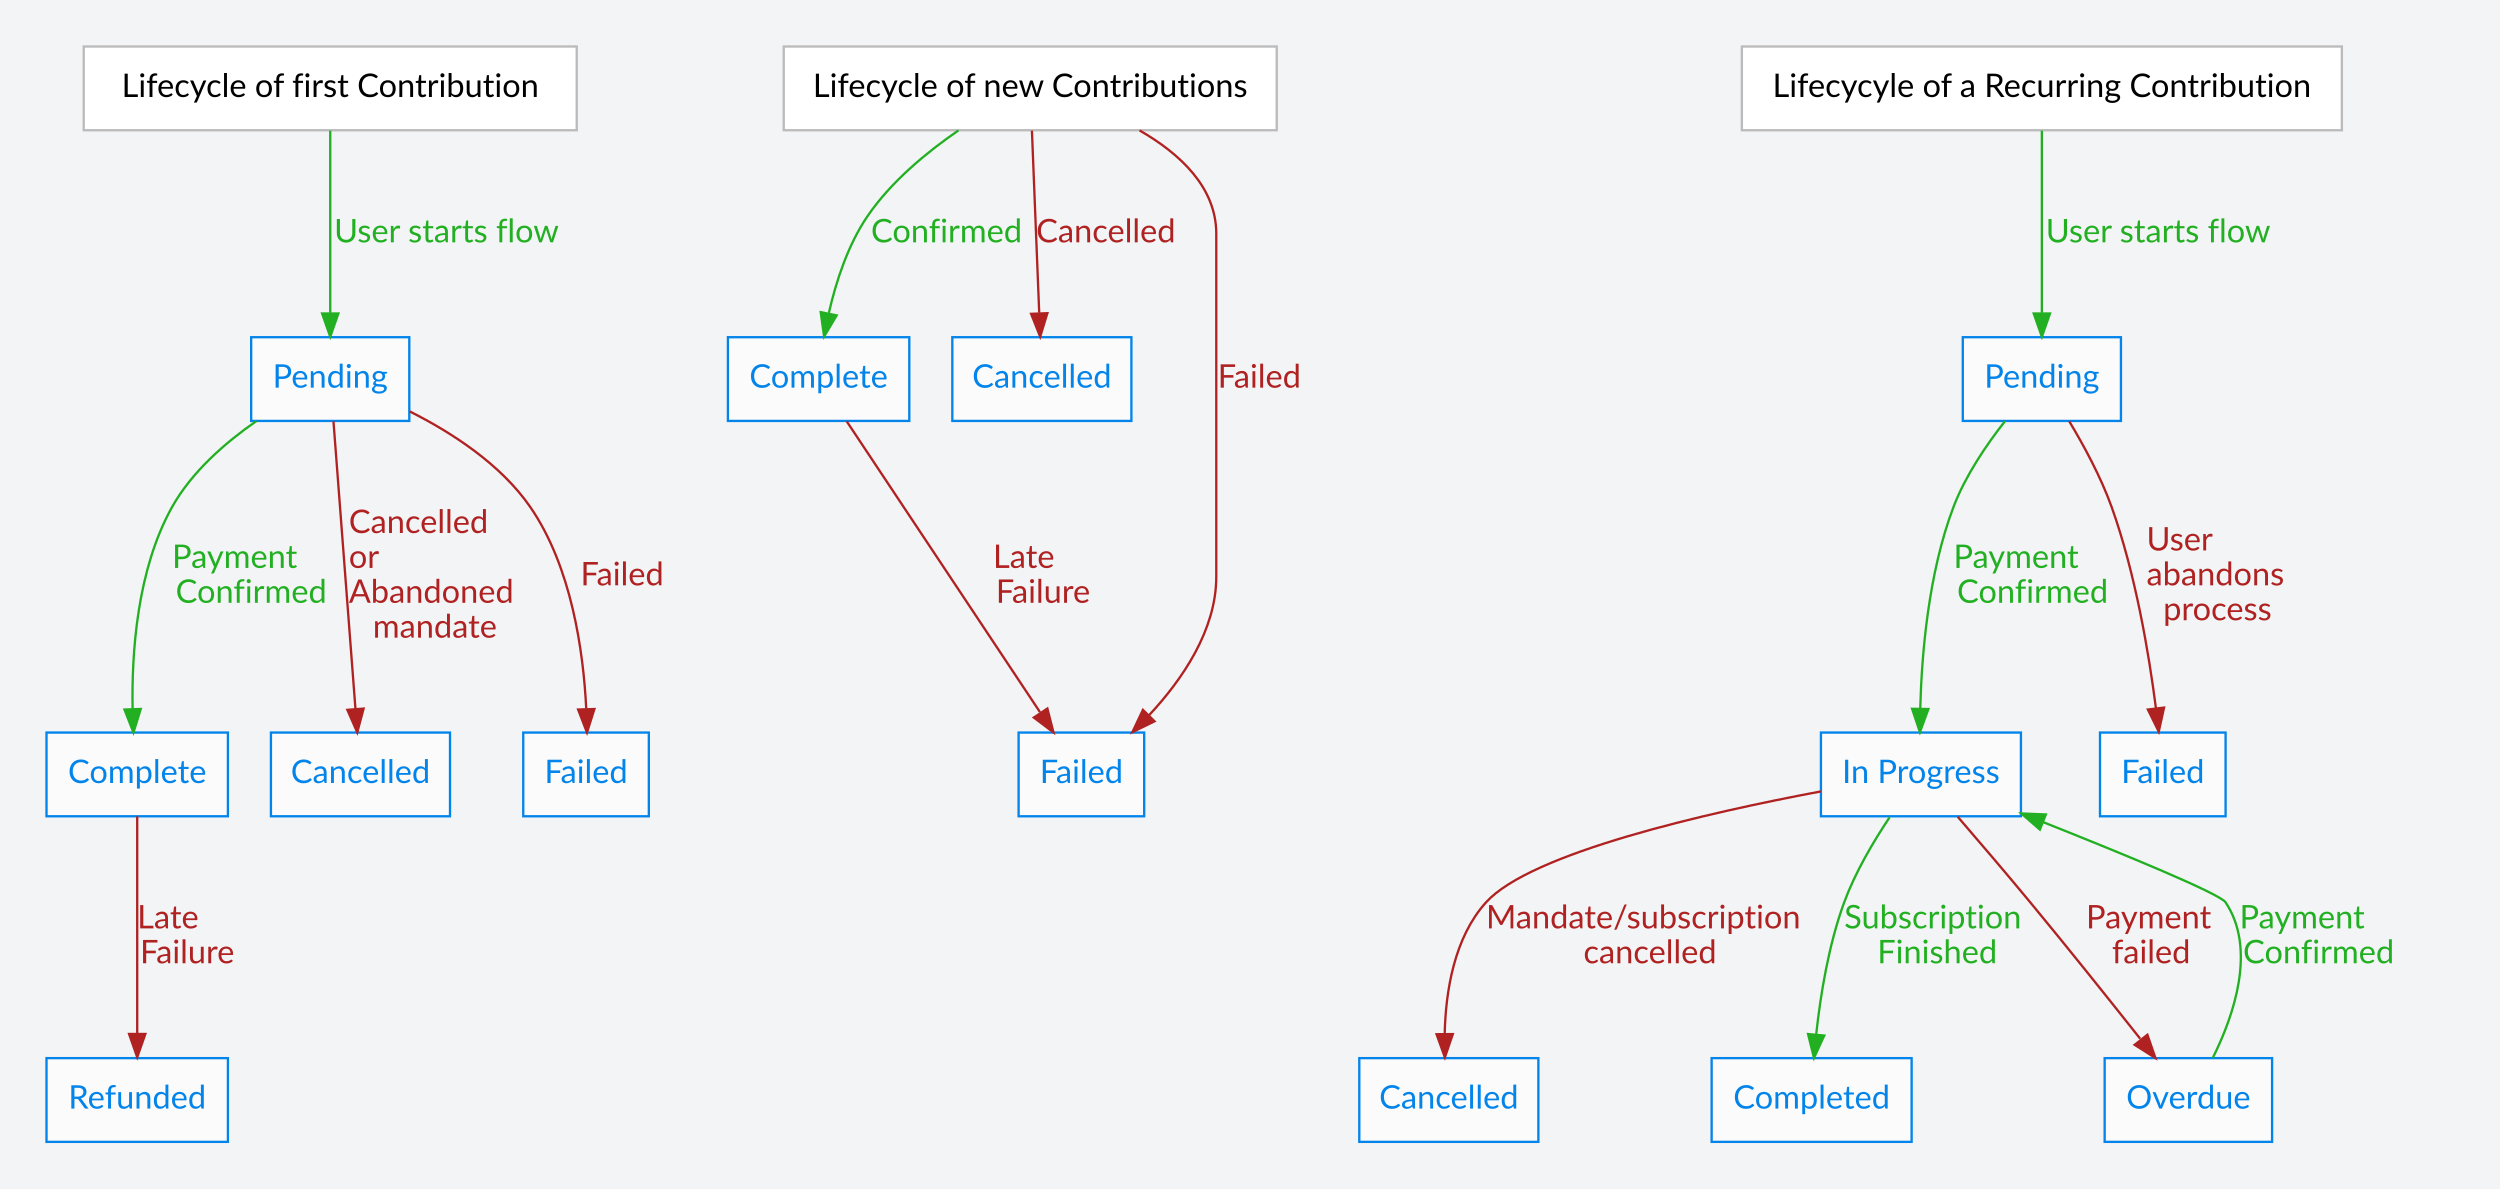
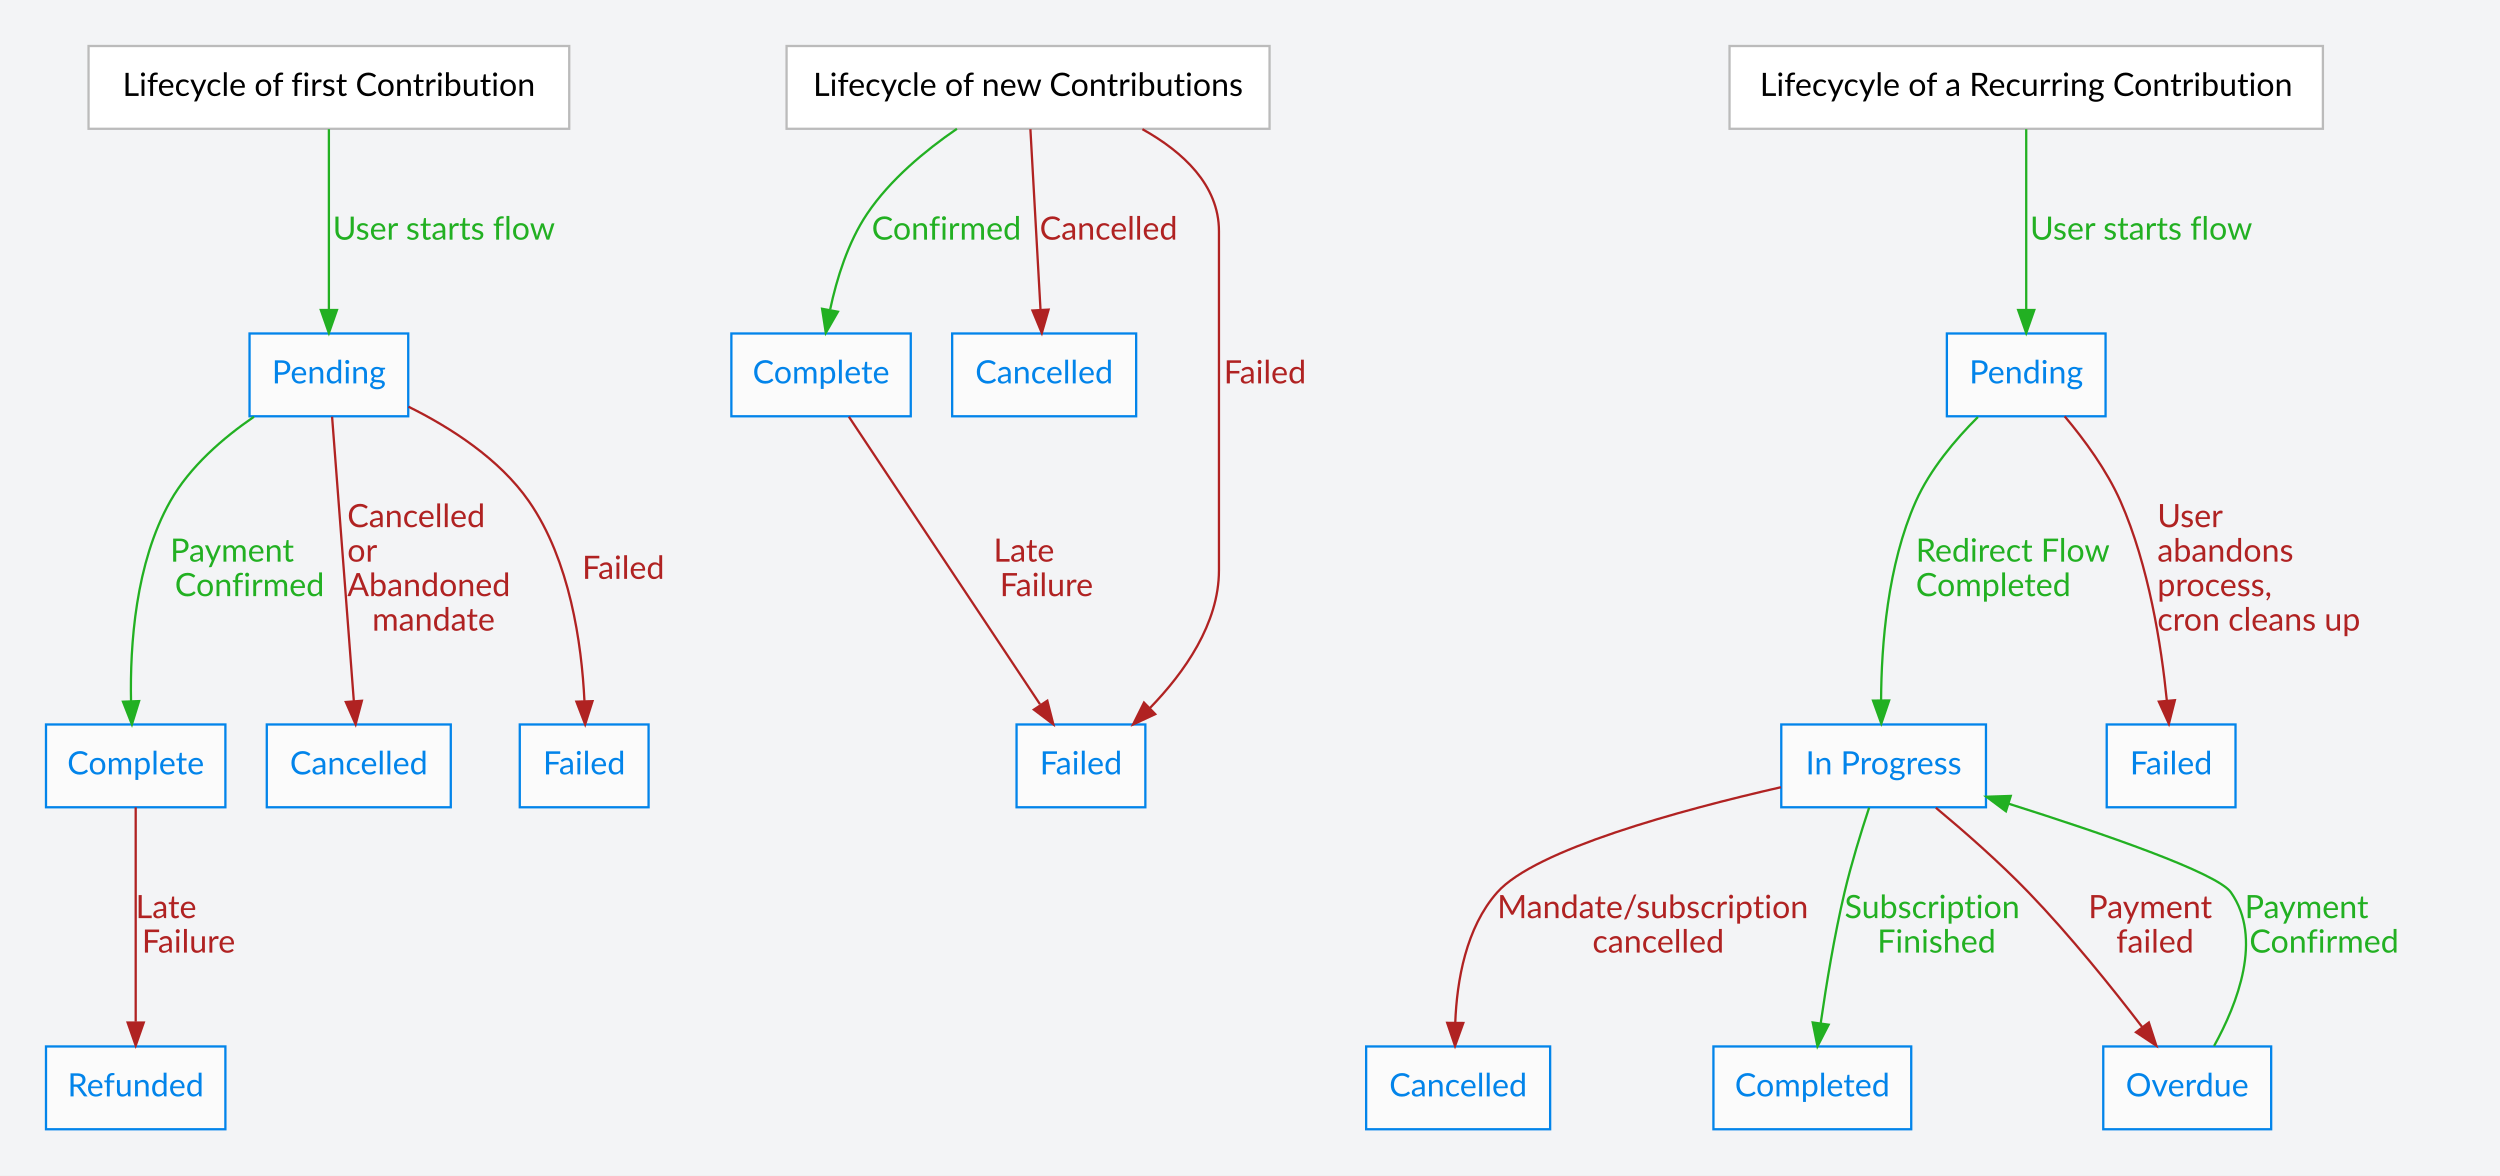
- <svg xmlns="http://www.w3.org/2000/svg" width="1075pt" height="511pt" viewBox="0.00 0.00 1075.00 511.00">
+ <svg xmlns="http://www.w3.org/2000/svg" width="1087pt" height="511pt" viewBox="0.00 0.00 1087.00 511.00">
  <g id="graph0" class="graph" transform="scale(1 1) rotate(0) translate(4 507)">
-     <polygon fill="#f3f4f6" stroke="transparent" points="-4,4 -4,-507 1071,-507 1071,4 -4,4" />
+     <polygon fill="#f3f4f6" stroke="transparent" points="-4,4 -4,-507 1083,-507 1083,4 -4,4" />
    <g id="clust1" class="cluster">
-       <polygon fill="#f3f4f6" stroke="#f3f4f6" points="8,-8 8,-495 293,-495 293,-8 8,-8" />
+       <polygon fill="#f3f4f6" stroke="#f3f4f6" points="8,-8 8,-495 298,-495 298,-8 8,-8" />
    </g>
    <g id="clust2" class="cluster">
-       <polygon fill="#f3f4f6" stroke="#f3f4f6" points="301,-148 301,-495 564,-495 564,-148 301,-148" />
+       <polygon fill="#f3f4f6" stroke="#f3f4f6" points="306,-148 306,-495 574,-495 574,-148 306,-148" />
    </g>
    <g id="clust3" class="cluster">
-       <polygon fill="#f3f4f6" stroke="#f3f4f6" points="572,-8 572,-495 1059,-495 1059,-8 572,-8" />
+       <polygon fill="#f3f4f6" stroke="#f3f4f6" points="582,-8 582,-495 1071,-495 1071,-8 582,-8" />
    </g>
    <g id="node1" class="node">
-       <polygon fill="#ffffff" stroke="#bbbbbb" points="244,-487 32,-487 32,-451 244,-451 244,-487" />
-       <text text-anchor="middle" x="138" y="-465.3" font-family="Lato" font-size="14.00" fill="#000000"> Lifecycle of first Contribution </text>
+       <polygon fill="#ffffff" stroke="#bbbbbb" points="243.5,-487 34.5,-487 34.5,-451 243.5,-451 243.5,-487" />
+       <text text-anchor="middle" x="139" y="-465.3" font-family="Lato" font-size="14.00" fill="#000000"> Lifecycle of first Contribution </text>
    </g>
    <g id="node2" class="node">
-       <polygon fill="#fbfbfb" stroke="#0284ea" points="172,-362 104,-362 104,-326 172,-326 172,-362" />
-       <text text-anchor="middle" x="138" y="-340.3" font-family="Lato" font-size="14.00" fill="#0284ea">Pending</text>
+       <polygon fill="#fbfbfb" stroke="#0284ea" points="173.5,-362 104.5,-362 104.5,-326 173.5,-326 173.5,-362" />
+       <text text-anchor="middle" x="139" y="-340.3" font-family="Lato" font-size="14.00" fill="#0284ea">Pending</text>
    </g>
    <g id="edge1" class="edge">
-       <path fill="none" stroke="#22b022" d="M138,-450.824C138,-430.272 138,-396.547 138,-372.489" />
-       <polygon fill="#22b022" stroke="#22b022" points="141.5,-372.198 138,-362.198 134.5,-372.198 141.5,-372.198" />
-       <text text-anchor="middle" x="188" y="-402.8" font-family="Lato" font-size="14.00" fill="#22b022">User starts flow</text>
+       <path fill="none" stroke="#22b022" d="M139,-450.824C139,-430.272 139,-396.547 139,-372.489" />
+       <polygon fill="#22b022" stroke="#22b022" points="142.5,-372.198 139,-362.198 135.5,-372.198 142.5,-372.198" />
+       <text text-anchor="middle" x="189" y="-402.8" font-family="Lato" font-size="14.00" fill="#22b022">User starts flow</text>
    </g>
    <g id="node3" class="node">
      <polygon fill="#fbfbfb" stroke="#0284ea" points="94,-192 16,-192 16,-156 94,-156 94,-192" />
      <text text-anchor="middle" x="55" y="-170.3" font-family="Lato" font-size="14.00" fill="#0284ea">Complete</text>
    </g>
    <g id="edge2" class="edge">
-       <path fill="none" stroke="#22b022" d="M106.247,-325.949C92.862,-316.664 78.453,-304.105 70,-289 55.011,-262.216 52.554,-226.552 53.02,-202.082" />
-       <polygon fill="#22b022" stroke="#22b022" points="56.52,-202.14 53.387,-192.019 49.524,-201.884 56.52,-202.14" />
+       <path fill="none" stroke="#22b022" d="M106.427,-325.8C92.948,-316.559 78.507,-304.076 70,-289 54.916,-262.269 52.477,-226.596 52.973,-202.108" />
+       <polygon fill="#22b022" stroke="#22b022" points="56.473,-202.162 53.354,-192.037 49.478,-201.898 56.473,-202.162" />
      <text text-anchor="start" x="70" y="-262.8" font-family="Lato" font-size="14.00" fill="#22b022">Payment</text>
-       <text text-anchor="middle" x="104" y="-247.8" font-family="Lato" font-size="14.00" fill="#22b022">Confirmed</text>
+       <text text-anchor="middle" x="104.5" y="-247.8" font-family="Lato" font-size="14.00" fill="#22b022">Confirmed</text>
    </g>
    <g id="node4" class="node">
-       <polygon fill="#fbfbfb" stroke="#0284ea" points="189.5,-192 112.5,-192 112.5,-156 189.5,-156 189.5,-192" />
-       <text text-anchor="middle" x="151" y="-170.3" font-family="Lato" font-size="14.00" fill="#0284ea">Cancelled</text>
+       <polygon fill="#fbfbfb" stroke="#0284ea" points="192,-192 112,-192 112,-156 192,-156 192,-192" />
+       <text text-anchor="middle" x="152" y="-170.3" font-family="Lato" font-size="14.00" fill="#0284ea">Cancelled</text>
    </g>
    <g id="edge4" class="edge">
-       <path fill="none" stroke="#b02222" d="M139.391,-325.807C141.659,-296.154 146.167,-237.198 148.85,-202.122" />
-       <polygon fill="#b02222" stroke="#b02222" points="152.346,-202.3 149.619,-192.062 145.366,-201.766 152.346,-202.3" />
-       <text text-anchor="start" x="146" y="-277.8" font-family="Lato" font-size="14.00" fill="#b02222">Cancelled</text>
-       <text text-anchor="start" x="146" y="-262.8" font-family="Lato" font-size="14.00" fill="#b02222">or</text>
-       <text text-anchor="start" x="146" y="-247.8" font-family="Lato" font-size="14.00" fill="#b02222">Abandoned</text>
-       <text text-anchor="middle" x="183" y="-232.8" font-family="Lato" font-size="14.00" fill="#b02222">mandate</text>
+       <path fill="none" stroke="#b02222" d="M140.391,-325.807C142.659,-296.154 147.167,-237.198 149.85,-202.122" />
+       <polygon fill="#b02222" stroke="#b02222" points="153.346,-202.3 150.619,-192.062 146.366,-201.766 153.346,-202.3" />
+       <text text-anchor="start" x="147" y="-277.8" font-family="Lato" font-size="14.00" fill="#b02222">Cancelled</text>
+       <text text-anchor="start" x="147" y="-262.8" font-family="Lato" font-size="14.00" fill="#b02222">or</text>
+       <text text-anchor="start" x="147" y="-247.8" font-family="Lato" font-size="14.00" fill="#b02222">Abandoned</text>
+       <text text-anchor="middle" x="184.5" y="-232.8" font-family="Lato" font-size="14.00" fill="#b02222">mandate</text>
    </g>
    <g id="node5" class="node">
-       <polygon fill="#fbfbfb" stroke="#0284ea" points="275,-192 221,-192 221,-156 275,-156 275,-192" />
-       <text text-anchor="middle" x="248" y="-170.3" font-family="Lato" font-size="14.00" fill="#0284ea">Failed</text>
+       <polygon fill="#fbfbfb" stroke="#0284ea" points="278,-192 222,-192 222,-156 278,-156 278,-192" />
+       <text text-anchor="middle" x="250" y="-170.3" font-family="Lato" font-size="14.00" fill="#0284ea">Failed</text>
    </g>
    <g id="edge5" class="edge">
-       <path fill="none" stroke="#b02222" d="M172.2,-330.077C190.29,-320.993 211.322,-307.383 224,-289 241.753,-263.26 246.85,-227.105 248.083,-202.241" />
-       <polygon fill="#b02222" stroke="#b02222" points="251.588,-202.12 248.404,-192.015 244.591,-201.9 251.588,-202.12" />
-       <text text-anchor="middle" x="263.5" y="-255.3" font-family="Lato" font-size="14.00" fill="#b02222">Failed</text>
+       <path fill="none" stroke="#b02222" d="M173.593,-330.168C191.892,-321.114 213.168,-307.501 226,-289 243.82,-263.306 248.904,-227.142 250.115,-202.264" />
+       <polygon fill="#b02222" stroke="#b02222" points="253.62,-202.133 250.427,-192.031 246.624,-201.92 253.62,-202.133" />
+       <text text-anchor="middle" x="267" y="-255.3" font-family="Lato" font-size="14.00" fill="#b02222">Failed</text>
    </g>
    <g id="node6" class="node">
      <polygon fill="#fbfbfb" stroke="#0284ea" points="94,-52 16,-52 16,-16 94,-16 94,-52" />
      <text text-anchor="middle" x="55" y="-30.3" font-family="Lato" font-size="14.00" fill="#0284ea">Refunded</text>
    </g>
    <g id="edge3" class="edge">
      <path fill="none" stroke="#b02222" d="M55,-155.984C55,-132.383 55,-90.72 55,-62.737" />
      <polygon fill="#b02222" stroke="#b02222" points="58.5,-62.391 55,-52.391 51.5,-62.391 58.5,-62.391" />
      <text text-anchor="start" x="55" y="-107.8" font-family="Lato" font-size="14.00" fill="#b02222">Late</text>
-       <text text-anchor="middle" x="76.5" y="-92.8" font-family="Lato" font-size="14.00" fill="#b02222">Failure</text>
+       <text text-anchor="middle" x="78" y="-92.8" font-family="Lato" font-size="14.00" fill="#b02222">Failure</text>
    </g>
    <g id="node7" class="node">
-       <polygon fill="#ffffff" stroke="#bbbbbb" points="545,-487 333,-487 333,-451 545,-451 545,-487" />
-       <text text-anchor="middle" x="439" y="-465.3" font-family="Lato" font-size="14.00" fill="#000000">Lifecycle of new Contributions</text>
+       <polygon fill="#ffffff" stroke="#bbbbbb" points="548,-487 338,-487 338,-451 548,-451 548,-487" />
+       <text text-anchor="middle" x="443" y="-465.3" font-family="Lato" font-size="14.00" fill="#000000">Lifecycle of new Contributions</text>
    </g>
    <g id="node8" class="node">
-       <polygon fill="#fbfbfb" stroke="#0284ea" points="387,-362 309,-362 309,-326 387,-326 387,-362" />
-       <text text-anchor="middle" x="348" y="-340.3" font-family="Lato" font-size="14.00" fill="#0284ea">Complete</text>
+       <polygon fill="#fbfbfb" stroke="#0284ea" points="392,-362 314,-362 314,-326 392,-326 392,-362" />
+       <text text-anchor="middle" x="353" y="-340.3" font-family="Lato" font-size="14.00" fill="#0284ea">Complete</text>
    </g>
    <g id="edge6" class="edge">
-       <path fill="none" stroke="#22b022" d="M408.15,-450.937C394.414,-441.497 379.096,-428.815 369,-414 360.6,-401.673 355.486,-385.904 352.412,-372.455" />
-       <polygon fill="#22b022" stroke="#22b022" points="355.767,-371.387 350.36,-362.276 348.905,-372.771 355.767,-371.387" />
-       <text text-anchor="middle" x="403" y="-402.8" font-family="Lato" font-size="14.00" fill="#22b022">Confirmed</text>
+       <path fill="none" stroke="#22b022" d="M412.063,-450.996C398.308,-441.57 382.998,-428.882 373,-414 364.713,-401.665 359.82,-385.896 356.95,-372.448" />
+       <polygon fill="#22b022" stroke="#22b022" points="360.327,-371.462 355.057,-362.271 353.445,-372.743 360.327,-371.462" />
+       <text text-anchor="middle" x="407.5" y="-402.8" font-family="Lato" font-size="14.00" fill="#22b022">Confirmed</text>
    </g>
    <g id="node9" class="node">
-       <polygon fill="#fbfbfb" stroke="#0284ea" points="482.5,-362 405.5,-362 405.5,-326 482.5,-326 482.5,-362" />
-       <text text-anchor="middle" x="444" y="-340.3" font-family="Lato" font-size="14.00" fill="#0284ea">Cancelled</text>
+       <polygon fill="#fbfbfb" stroke="#0284ea" points="490,-362 410,-362 410,-326 490,-326 490,-362" />
+       <text text-anchor="middle" x="450" y="-340.3" font-family="Lato" font-size="14.00" fill="#0284ea">Cancelled</text>
    </g>
    <g id="edge8" class="edge">
-       <path fill="none" stroke="#b02222" d="M439.727,-450.824C440.549,-430.272 441.898,-396.547 442.86,-372.489" />
-       <polygon fill="#b02222" stroke="#b02222" points="446.37,-372.33 443.272,-362.198 439.375,-372.05 446.37,-372.33" />
-       <text text-anchor="middle" x="471.5" y="-402.8" font-family="Lato" font-size="14.00" fill="#b02222">Cancelled</text>
+       <path fill="none" stroke="#b02222" d="M444.018,-450.824C445.169,-430.272 447.057,-396.547 448.405,-372.489" />
+       <polygon fill="#b02222" stroke="#b02222" points="451.916,-372.378 448.981,-362.198 444.927,-371.987 451.916,-372.378" />
+       <text text-anchor="middle" x="478" y="-402.8" font-family="Lato" font-size="14.00" fill="#b02222">Cancelled</text>
    </g>
    <g id="node10" class="node">
-       <polygon fill="#fbfbfb" stroke="#0284ea" points="488,-192 434,-192 434,-156 488,-156 488,-192" />
-       <text text-anchor="middle" x="461" y="-170.3" font-family="Lato" font-size="14.00" fill="#0284ea">Failed</text>
+       <polygon fill="#fbfbfb" stroke="#0284ea" points="494,-192 438,-192 438,-156 494,-156 494,-192" />
+       <text text-anchor="middle" x="466" y="-170.3" font-family="Lato" font-size="14.00" fill="#0284ea">Failed</text>
    </g>
    <g id="edge7" class="edge">
-       <path fill="none" stroke="#b02222" d="M485.999,-450.925C503.413,-440.928 519,-426.416 519,-406.5 519,-406.5 519,-406.5 519,-259 519,-236.124 504.489,-214.867 489.984,-199.333" />
-       <polygon fill="#b02222" stroke="#b02222" points="492.443,-196.842 482.927,-192.184 487.462,-201.76 492.443,-196.842" />
-       <text text-anchor="middle" x="537.5" y="-340.3" font-family="Lato" font-size="14.00" fill="#b02222">Failed</text>
+       <path fill="none" stroke="#b02222" d="M492.719,-450.832C510.396,-440.932 526,-426.522 526,-406.5 526,-406.5 526,-406.5 526,-259 526,-235.871 510.989,-214.614 495.983,-199.143" />
+       <polygon fill="#b02222" stroke="#b02222" points="498.288,-196.501 488.683,-192.029 493.403,-201.515 498.288,-196.501" />
+       <text text-anchor="middle" x="546" y="-340.3" font-family="Lato" font-size="14.00" fill="#b02222">Failed</text>
    </g>
    <g id="edge9" class="edge">
-       <path fill="none" stroke="#b02222" d="M360.093,-325.807C380.058,-295.771 420.008,-235.669 443.203,-200.774" />
-       <polygon fill="#b02222" stroke="#b02222" points="446.373,-202.328 448.994,-192.062 440.543,-198.453 446.373,-202.328" />
-       <text text-anchor="start" x="423" y="-262.8" font-family="Lato" font-size="14.00" fill="#b02222">Late</text>
-       <text text-anchor="middle" x="444.5" y="-247.8" font-family="Lato" font-size="14.00" fill="#b02222">Failure</text>
+       <path fill="none" stroke="#b02222" d="M365.093,-325.807C385.058,-295.771 425.008,-235.669 448.203,-200.774" />
+       <polygon fill="#b02222" stroke="#b02222" points="451.373,-202.328 453.994,-192.062 445.543,-198.453 451.373,-202.328" />
+       <text text-anchor="start" x="428" y="-262.8" font-family="Lato" font-size="14.00" fill="#b02222">Late</text>
+       <text text-anchor="middle" x="451" y="-247.8" font-family="Lato" font-size="14.00" fill="#b02222">Failure</text>
    </g>
    <g id="node11" class="node">
-       <polygon fill="#ffffff" stroke="#bbbbbb" points="1003,-487 745,-487 745,-451 1003,-451 1003,-487" />
-       <text text-anchor="middle" x="874" y="-465.3" font-family="Lato" font-size="14.00" fill="#000000">Lifecycyle of a Recurring Contribution</text>
+       <polygon fill="#ffffff" stroke="#bbbbbb" points="1006,-487 748,-487 748,-451 1006,-451 1006,-487" />
+       <text text-anchor="middle" x="877" y="-465.3" font-family="Lato" font-size="14.00" fill="#000000">Lifecycyle of a Recurring Contribution</text>
    </g>
    <g id="node12" class="node">
-       <polygon fill="#fbfbfb" stroke="#0284ea" points="908,-362 840,-362 840,-326 908,-326 908,-362" />
-       <text text-anchor="middle" x="874" y="-340.3" font-family="Lato" font-size="14.00" fill="#0284ea">Pending</text>
+       <polygon fill="#fbfbfb" stroke="#0284ea" points="911.5,-362 842.5,-362 842.5,-326 911.5,-326 911.5,-362" />
+       <text text-anchor="middle" x="877" y="-340.3" font-family="Lato" font-size="14.00" fill="#0284ea">Pending</text>
    </g>
    <g id="edge10" class="edge">
-       <path fill="none" stroke="#22b022" d="M874,-450.824C874,-430.272 874,-396.547 874,-372.489" />
-       <polygon fill="#22b022" stroke="#22b022" points="877.5,-372.198 874,-362.198 870.5,-372.198 877.5,-372.198" />
-       <text text-anchor="middle" x="924" y="-402.8" font-family="Lato" font-size="14.00" fill="#22b022">User starts flow</text>
+       <path fill="none" stroke="#22b022" d="M877,-450.824C877,-430.272 877,-396.547 877,-372.489" />
+       <polygon fill="#22b022" stroke="#22b022" points="880.5,-372.198 877,-362.198 873.5,-372.198 880.5,-372.198" />
+       <text text-anchor="middle" x="927" y="-402.8" font-family="Lato" font-size="14.00" fill="#22b022">User starts flow</text>
    </g>
    <g id="node13" class="node">
-       <polygon fill="#fbfbfb" stroke="#0284ea" points="865,-192 779,-192 779,-156 865,-156 865,-192" />
-       <text text-anchor="middle" x="822" y="-170.3" font-family="Lato" font-size="14.00" fill="#0284ea">In Progress</text>
+       <polygon fill="#fbfbfb" stroke="#0284ea" points="859.5,-192 770.5,-192 770.5,-156 859.5,-156 859.5,-192" />
+       <text text-anchor="middle" x="815" y="-170.3" font-family="Lato" font-size="14.00" fill="#0284ea">In Progress</text>
    </g>
    <g id="edge11" class="edge">
-       <path fill="none" stroke="#22b022" d="M858.184,-325.943C850.183,-315.779 841.108,-302.454 836,-289 825.289,-260.791 822.324,-226.15 821.705,-202.304" />
-       <polygon fill="#22b022" stroke="#22b022" points="825.203,-202.12 821.566,-192.169 818.203,-202.216 825.203,-202.12" />
-       <text text-anchor="start" x="836" y="-262.8" font-family="Lato" font-size="14.00" fill="#22b022">Payment</text>
-       <text text-anchor="middle" x="870" y="-247.8" font-family="Lato" font-size="14.00" fill="#22b022">Confirmed</text>
+       <path fill="none" stroke="#22b022" d="M855.996,-325.686C846.126,-315.844 835.192,-302.891 829,-289 816.715,-261.441 814.02,-226.688 813.895,-202.638" />
+       <polygon fill="#22b022" stroke="#22b022" points="817.397,-202.438 813.993,-192.405 810.397,-202.371 817.397,-202.438" />
+       <text text-anchor="start" x="829" y="-262.8" font-family="Lato" font-size="14.00" fill="#22b022">Redirect Flow</text>
+       <text text-anchor="start" x="829" y="-247.8" font-family="Lato" font-size="14.00" fill="#22b022">Completed</text>
    </g>
    <g id="node15" class="node">
-       <polygon fill="#fbfbfb" stroke="#0284ea" points="953,-192 899,-192 899,-156 953,-156 953,-192" />
-       <text text-anchor="middle" x="926" y="-170.3" font-family="Lato" font-size="14.00" fill="#0284ea">Failed</text>
+       <polygon fill="#fbfbfb" stroke="#0284ea" points="968,-192 912,-192 912,-156 968,-156 968,-192" />
+       <text text-anchor="middle" x="940" y="-170.3" font-family="Lato" font-size="14.00" fill="#0284ea">Failed</text>
+     </g>
+     <g id="edge12" class="edge">
+       <path fill="none" stroke="#b02222" d="M893.713,-325.992C902.243,-315.842 912.048,-302.516 918,-289 930.29,-261.09 935.731,-226.398 938.13,-202.458" />
+       <polygon fill="#b02222" stroke="#b02222" points="941.635,-202.547 939.031,-192.278 934.662,-201.93 941.635,-202.547" />
+       <text text-anchor="start" x="934" y="-277.8" font-family="Lato" font-size="14.00" fill="#b02222">User</text>
+       <text text-anchor="start" x="934" y="-262.8" font-family="Lato" font-size="14.00" fill="#b02222">abandons</text>
+       <text text-anchor="start" x="934" y="-247.8" font-family="Lato" font-size="14.00" fill="#b02222">process,</text>
+       <text text-anchor="start" x="934" y="-232.8" font-family="Lato" font-size="14.00" fill="#b02222">cron cleans up</text>
+     </g>
+     <g id="node14" class="node">
+       <polygon fill="#fbfbfb" stroke="#0284ea" points="670,-52 590,-52 590,-16 670,-16 670,-52" />
+       <text text-anchor="middle" x="630" y="-30.3" font-family="Lato" font-size="14.00" fill="#0284ea">Cancelled</text>
+     </g>
+     <g id="edge15" class="edge">
+       <path fill="none" stroke="#b02222" d="M770.356,-164.719C726.394,-154.678 663.502,-137.592 647,-119 633.388,-103.664 629.45,-80.573 628.744,-62.327" />
+       <polygon fill="#b02222" stroke="#b02222" points="632.244,-62.207 628.654,-52.239 625.244,-62.27 632.244,-62.207" />
+       <text text-anchor="start" x="647" y="-107.8" font-family="Lato" font-size="14.00" fill="#b02222">Mandate/subscription</text>
+       <text text-anchor="middle" x="717" y="-92.8" font-family="Lato" font-size="14.00" fill="#b02222">cancelled</text>
+     </g>
+     <g id="node16" class="node">
+       <polygon fill="#fbfbfb" stroke="#0284ea" points="983.5,-52 910.5,-52 910.5,-16 983.5,-16 983.5,-52" />
+       <text text-anchor="middle" x="947" y="-30.3" font-family="Lato" font-size="14.00" fill="#0284ea">Overdue</text>
+     </g>
+     <g id="edge13" class="edge">
+       <path fill="none" stroke="#b02222" d="M837.708,-155.794C850.083,-145.48 865.399,-132.061 878,-119 895.919,-100.427 914.241,-77.644 927.497,-60.342" />
+       <polygon fill="#b02222" stroke="#b02222" points="930.319,-62.413 933.574,-52.331 924.742,-58.183 930.319,-62.413" />
+       <text text-anchor="start" x="904" y="-107.8" font-family="Lato" font-size="14.00" fill="#b02222">Payment</text>
+       <text text-anchor="middle" x="933" y="-92.8" font-family="Lato" font-size="14.00" fill="#b02222">failed</text>
+     </g>
+     <g id="node17" class="node">
+       <polygon fill="#fbfbfb" stroke="#0284ea" points="827,-52 741,-52 741,-16 827,-16 827,-52" />
+       <text text-anchor="middle" x="784" y="-30.3" font-family="Lato" font-size="14.00" fill="#0284ea">Completed</text>
    </g>
    <g id="edge16" class="edge">
-       <path fill="none" stroke="#b02222" d="M885.774,-325.836C892.036,-315.426 899.376,-301.901 904,-289 914.231,-260.459 920.008,-226.137 923.048,-202.459" />
-       <polygon fill="#b02222" stroke="#b02222" points="926.54,-202.735 924.259,-192.389 919.591,-201.899 926.54,-202.735" />
-       <text text-anchor="start" x="919" y="-270.3" font-family="Lato" font-size="14.00" fill="#b02222">User</text>
-       <text text-anchor="start" x="919" y="-255.3" font-family="Lato" font-size="14.00" fill="#b02222">abandons</text>
-       <text text-anchor="middle" x="949.5" y="-240.3" font-family="Lato" font-size="14.00" fill="#b02222">process</text>
-     </g>
-     <g id="node14" class="node">
-       <polygon fill="#fbfbfb" stroke="#0284ea" points="657.5,-52 580.5,-52 580.5,-16 657.5,-16 657.5,-52" />
-       <text text-anchor="middle" x="619" y="-30.3" font-family="Lato" font-size="14.00" fill="#0284ea">Cancelled</text>
+       <path fill="none" stroke="#22b022" d="M808.701,-155.839C805.185,-145.202 800.935,-131.452 798,-119 793.581,-100.252 790.064,-78.855 787.661,-62.219" />
+       <polygon fill="#22b022" stroke="#22b022" points="791.091,-61.471 786.245,-52.05 784.158,-62.438 791.091,-61.471" />
+       <text text-anchor="start" x="798" y="-107.8" font-family="Lato" font-size="14.00" fill="#22b022">Subscription</text>
+       <text text-anchor="middle" x="838" y="-92.8" font-family="Lato" font-size="14.00" fill="#22b022"> Finished</text>
    </g>
    <g id="edge14" class="edge">
-       <path fill="none" stroke="#b02222" d="M778.969,-166.69C729.981,-157.484 654.241,-140.268 635,-119 621.273,-103.827 617.626,-80.726 617.217,-62.434" />
-       <polygon fill="#b02222" stroke="#b02222" points="620.718,-62.345 617.299,-52.317 613.718,-62.288 620.718,-62.345" />
-       <text text-anchor="start" x="635" y="-107.8" font-family="Lato" font-size="14.00" fill="#b02222">Mandate/subscription</text>
-       <text text-anchor="middle" x="705.5" y="-92.8" font-family="Lato" font-size="14.00" fill="#b02222">cancelled</text>
-     </g>
-     <g id="node16" class="node">
-       <polygon fill="#fbfbfb" stroke="#0284ea" points="973,-52 901,-52 901,-16 973,-16 973,-52" />
-       <text text-anchor="middle" x="937" y="-30.3" font-family="Lato" font-size="14.00" fill="#0284ea">Overdue</text>
-     </g>
-     <g id="edge12" class="edge">
-       <path fill="none" stroke="#b02222" d="M837.816,-155.792C847.005,-145.14 858.755,-131.39 869,-119 885.101,-99.529 902.931,-77.212 916.293,-60.333" />
-       <polygon fill="#b02222" stroke="#b02222" points="919.387,-62.062 922.84,-52.045 913.894,-57.722 919.387,-62.062" />
-       <text text-anchor="start" x="893" y="-107.8" font-family="Lato" font-size="14.00" fill="#b02222">Payment</text>
-       <text text-anchor="middle" x="921" y="-92.8" font-family="Lato" font-size="14.00" fill="#b02222">failed</text>
-     </g>
-     <g id="node17" class="node">
-       <polygon fill="#fbfbfb" stroke="#0284ea" points="818,-52 732,-52 732,-16 818,-16 818,-52" />
-       <text text-anchor="middle" x="775" y="-30.3" font-family="Lato" font-size="14.00" fill="#0284ea">Completed</text>
-     </g>
-     <g id="edge15" class="edge">
-       <path fill="none" stroke="#22b022" d="M808.522,-155.55C801.65,-145.271 793.759,-131.962 789,-119 782.32,-100.803 778.815,-79.244 776.983,-62.392" />
-       <polygon fill="#22b022" stroke="#22b022" points="780.434,-61.704 776.004,-52.08 773.465,-62.366 780.434,-61.704" />
-       <text text-anchor="start" x="789" y="-107.8" font-family="Lato" font-size="14.00" fill="#22b022">Subscription</text>
-       <text text-anchor="middle" x="829" y="-92.8" font-family="Lato" font-size="14.00" fill="#22b022"> Finished</text>
-     </g>
-     <g id="edge13" class="edge">
-       <path fill="none" stroke="#22b022" d="M947.504,-52.111C956.604,-70.438 966.383,-98.866 953,-119 950.556,-122.677 909.854,-139.451 874.462,-153.518" />
-       <polygon fill="#22b022" stroke="#22b022" points="873.14,-150.277 865.132,-157.213 875.718,-156.785 873.14,-150.277" />
-       <text text-anchor="start" x="959" y="-107.8" font-family="Lato" font-size="14.00" fill="#22b022">Payment</text>
-       <text text-anchor="middle" x="993" y="-92.8" font-family="Lato" font-size="14.00" fill="#22b022">Confirmed</text>
+       <path fill="none" stroke="#22b022" d="M958.675,-52.189C968.847,-70.578 979.961,-99.056 966,-119 960.056,-127.49 910.142,-144.654 869.303,-157.562" />
+       <polygon fill="#22b022" stroke="#22b022" points="868.178,-154.246 859.683,-160.577 870.272,-160.926 868.178,-154.246" />
+       <text text-anchor="start" x="972" y="-107.8" font-family="Lato" font-size="14.00" fill="#22b022">Payment</text>
+       <text text-anchor="middle" x="1006.5" y="-92.8" font-family="Lato" font-size="14.00" fill="#22b022">Confirmed</text>
    </g>
  </g>
</svg>
